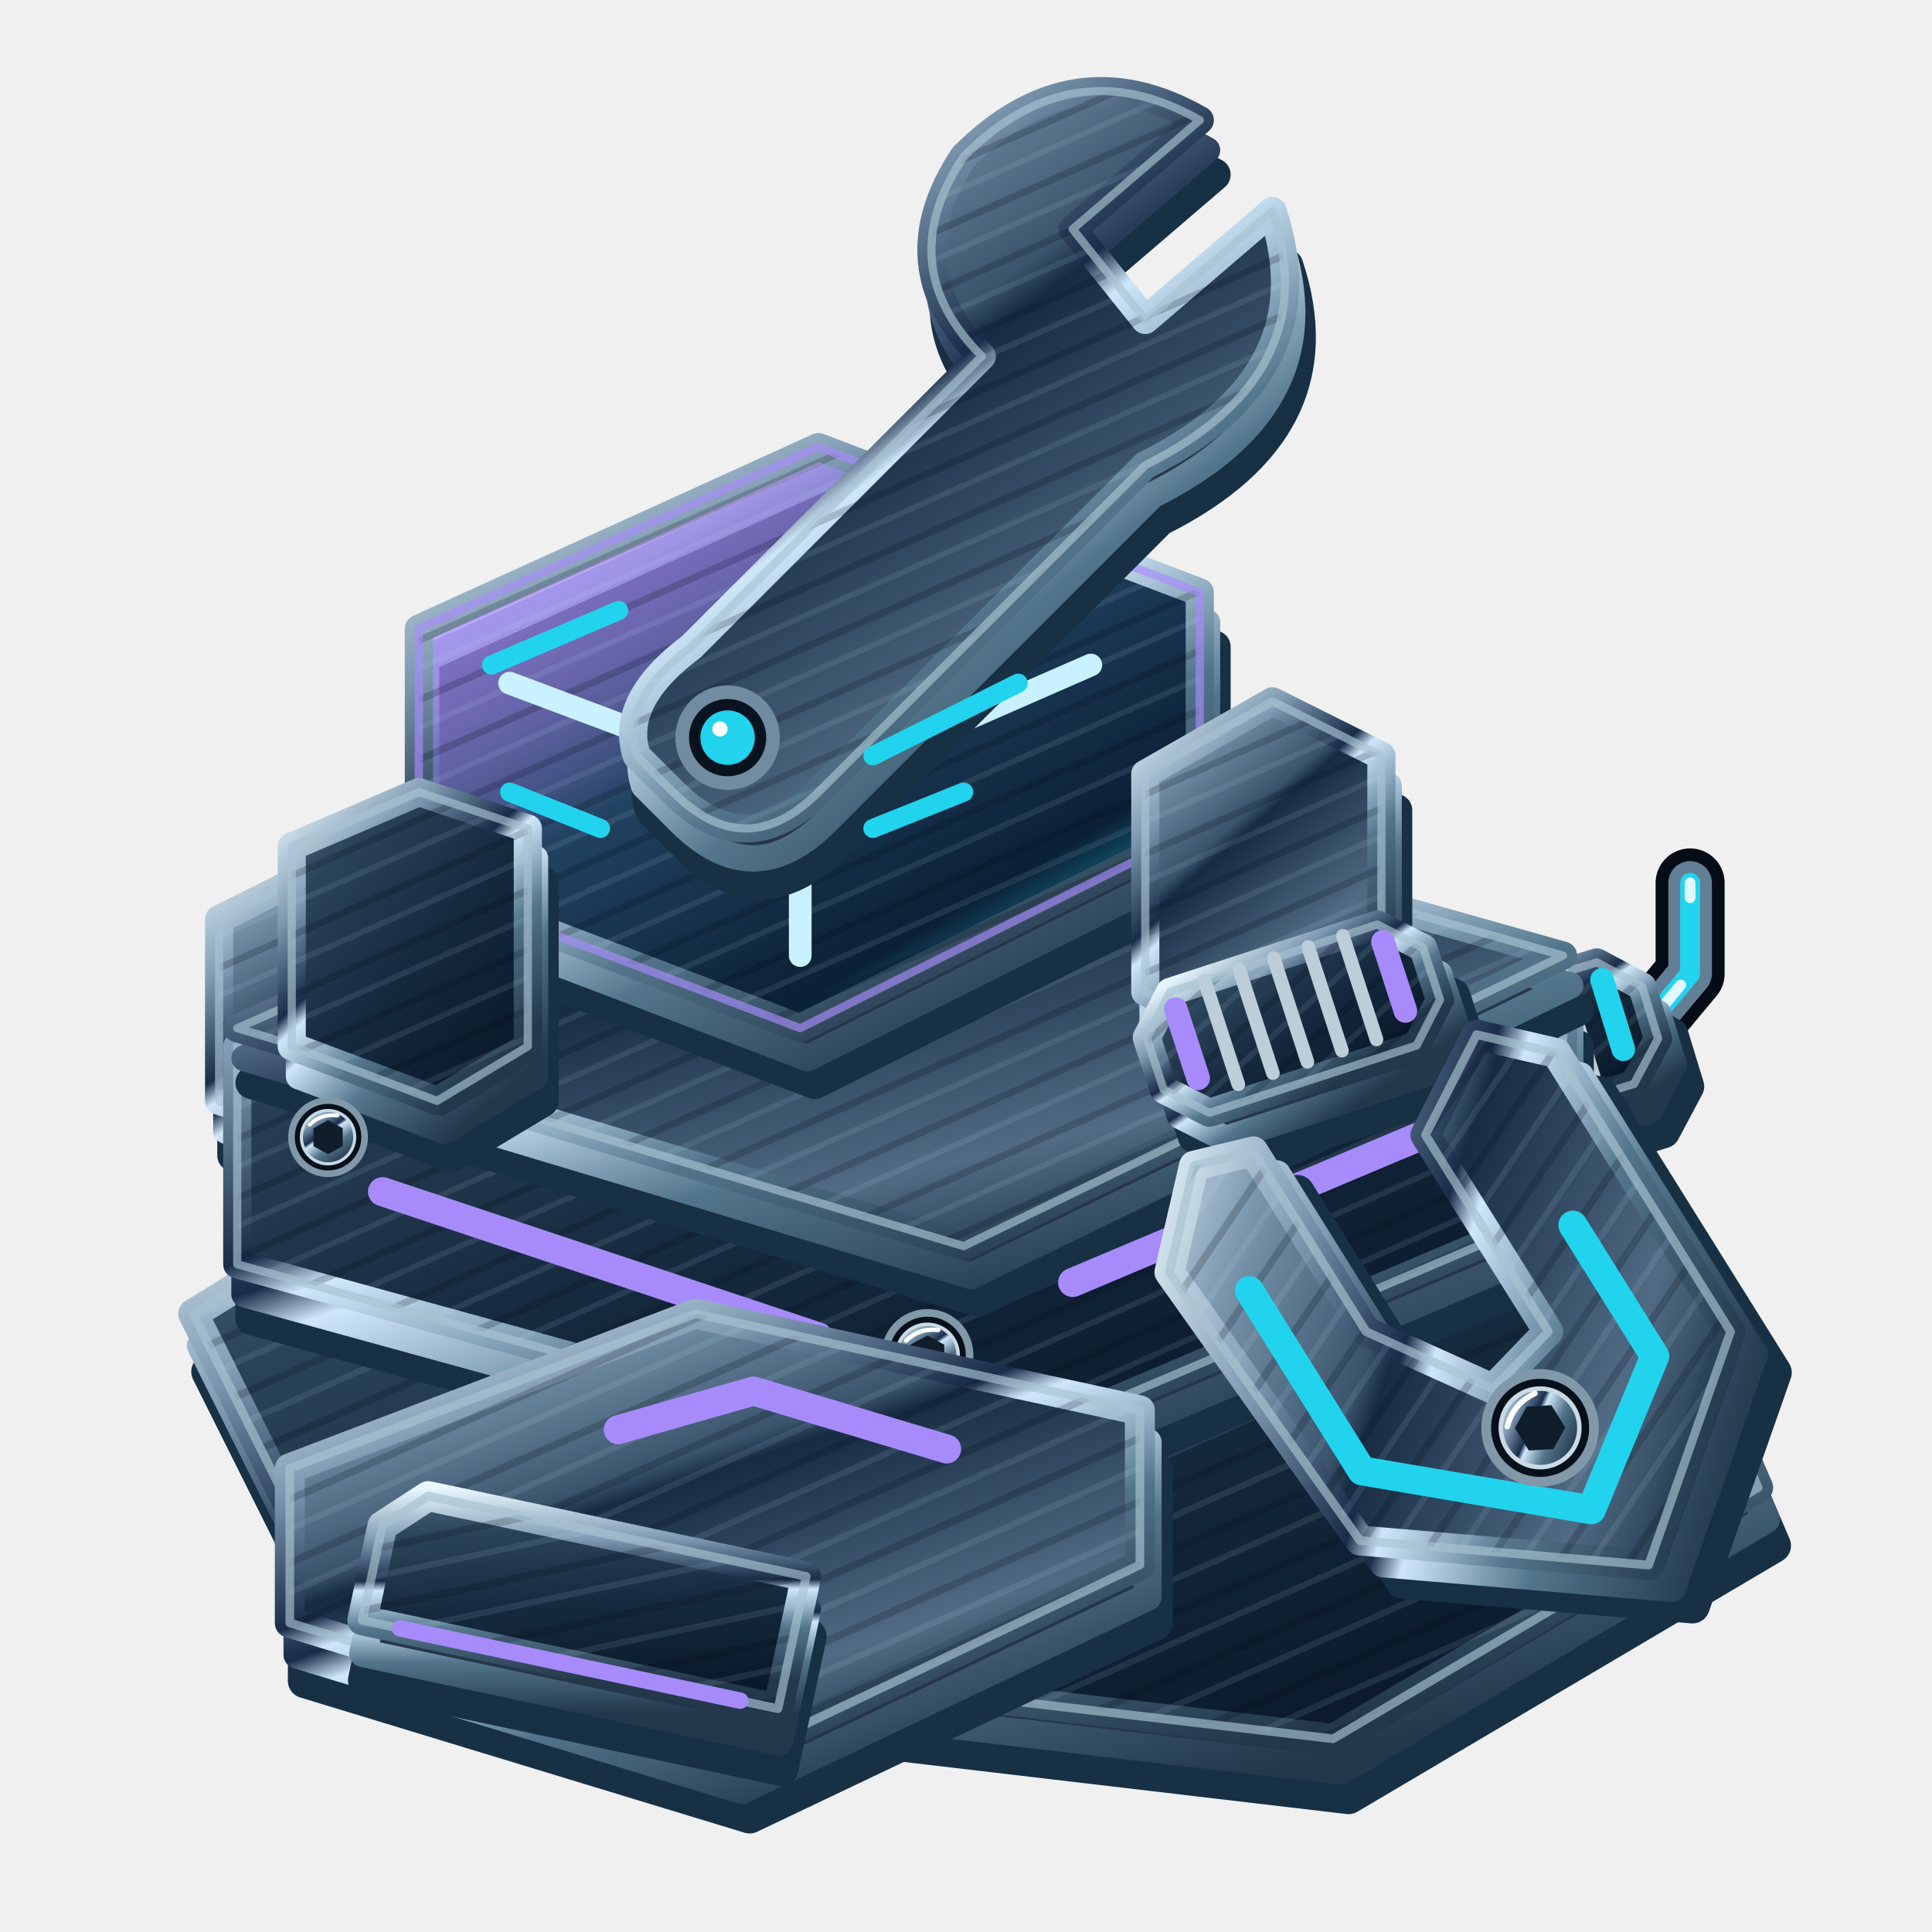
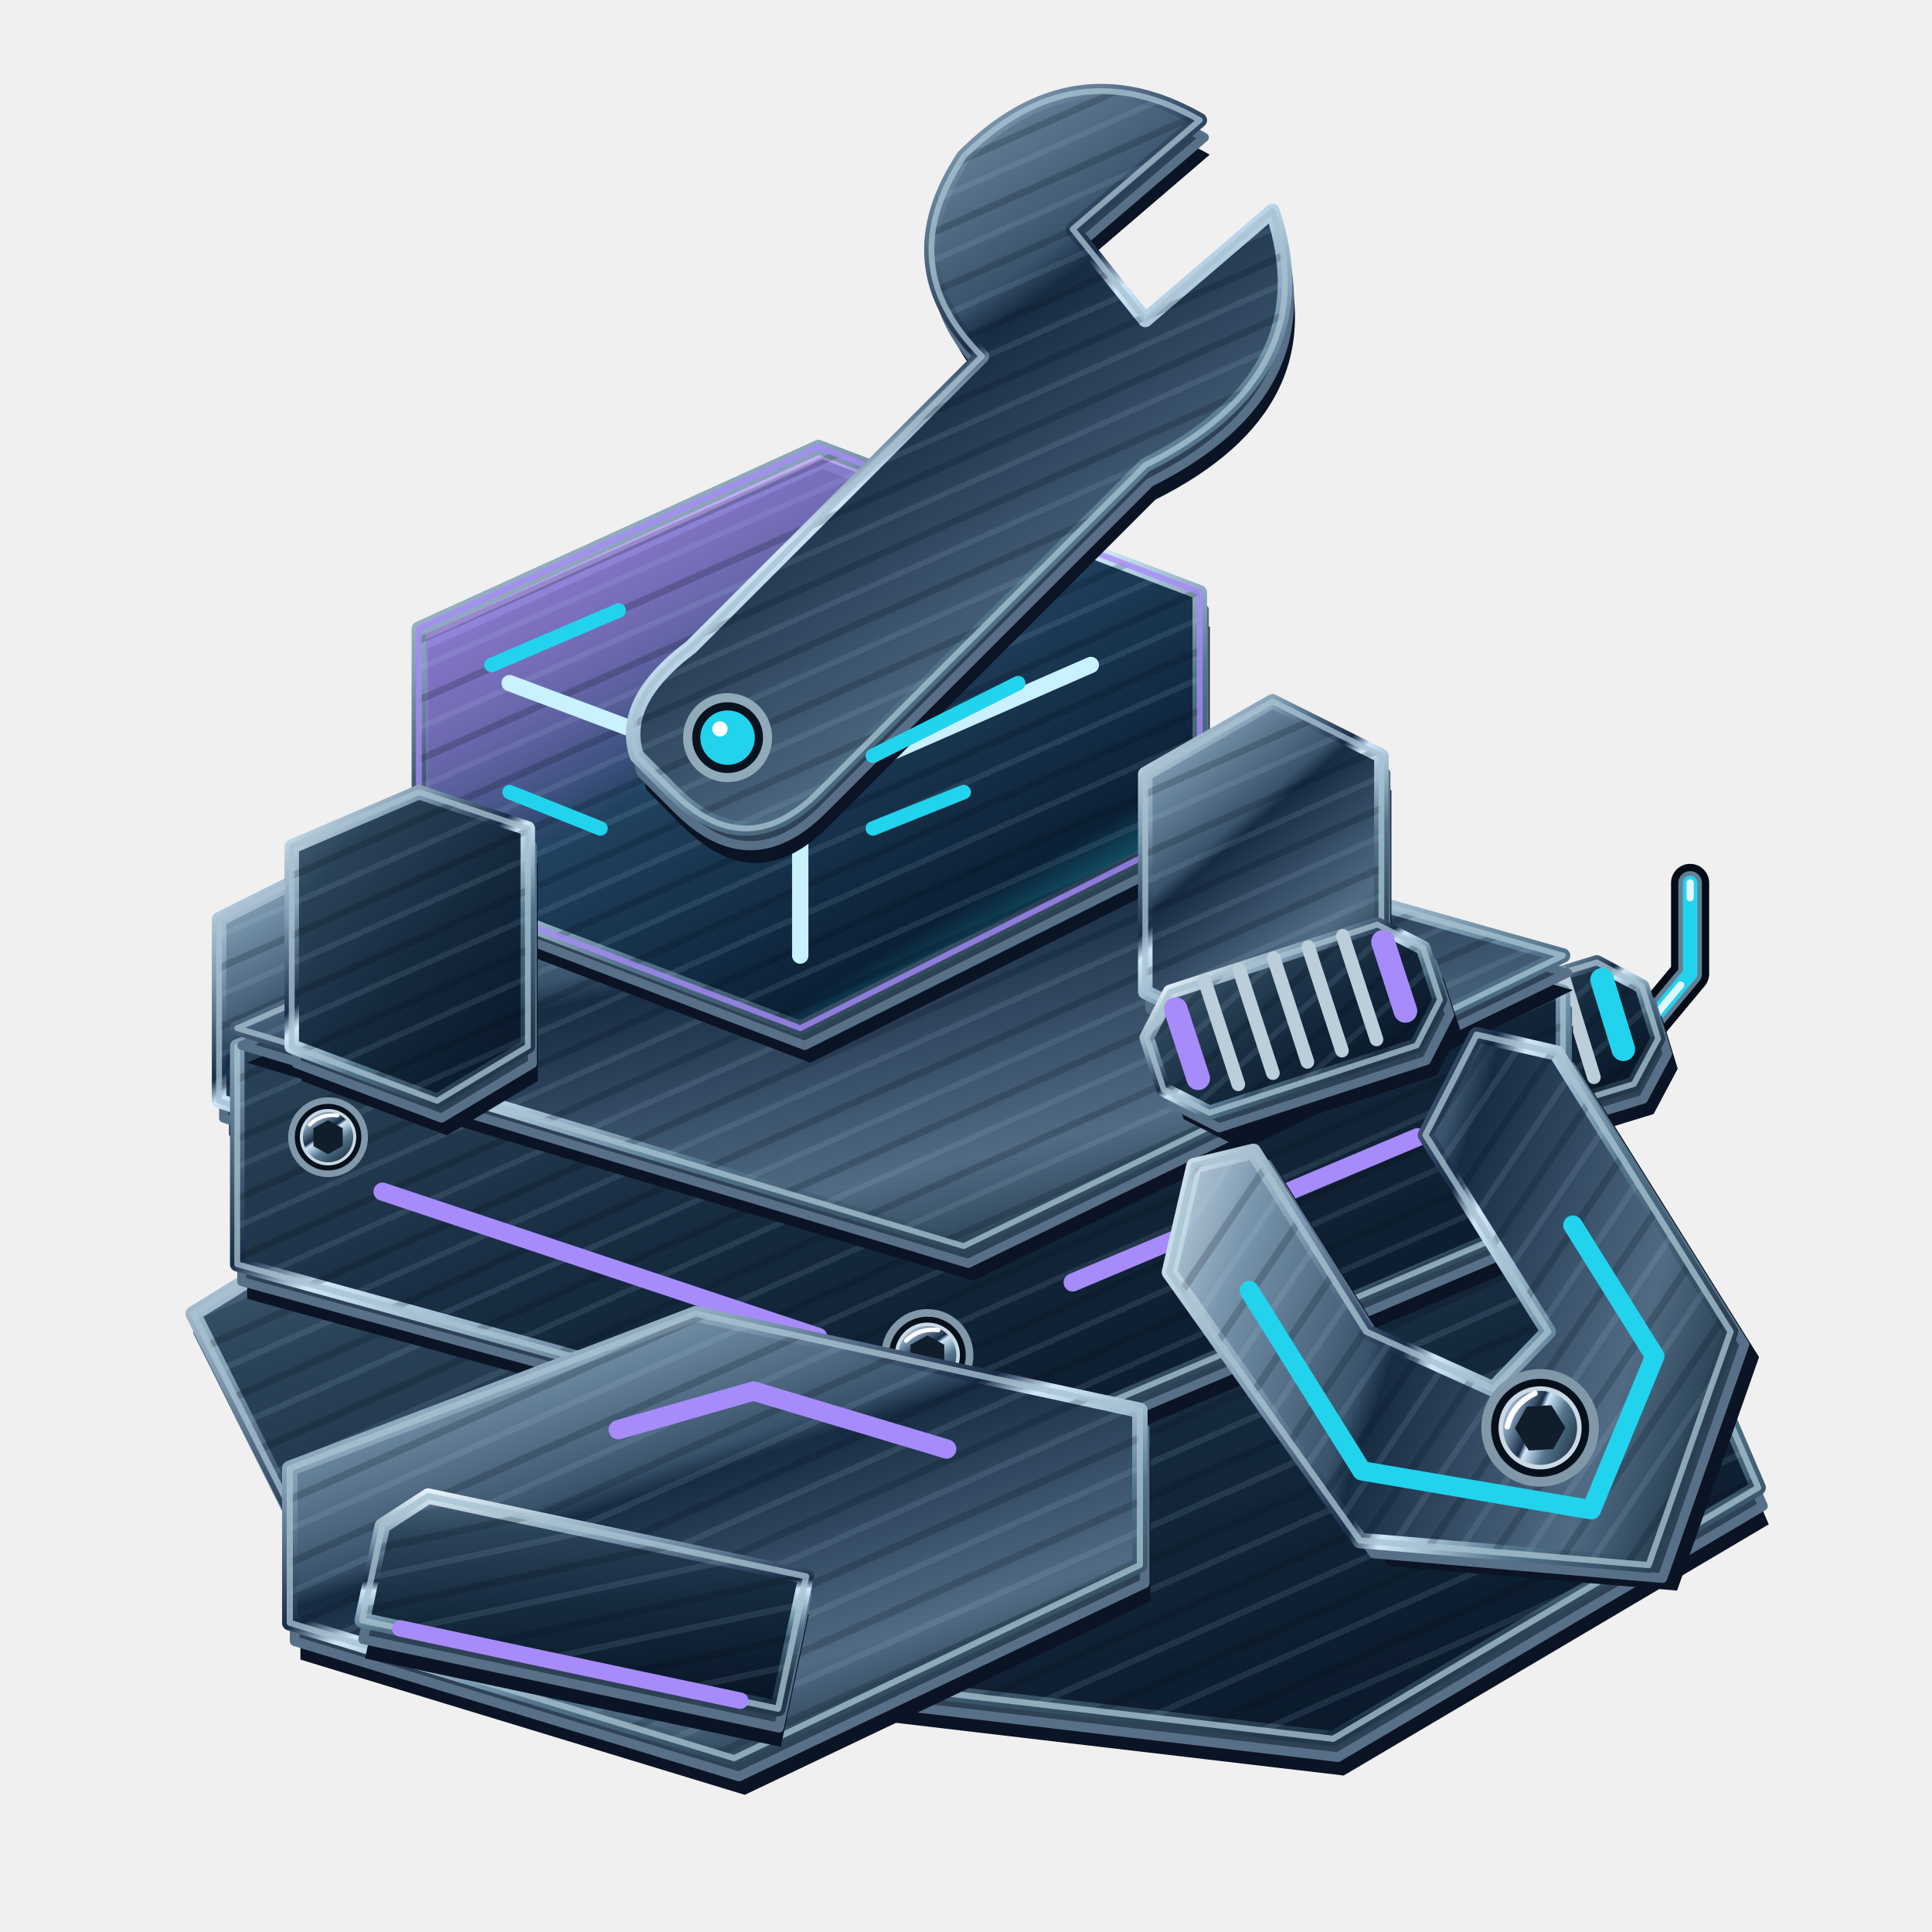
<svg xmlns="http://www.w3.org/2000/svg" width="200" height="200" viewBox="0 0 200 200" role="img" aria-label="Taller de habilidades" data-icon="skills" data-semantic="skill-workshop draft simulation approval" data-visual-style="titanio-optico" data-motion="static">
  <defs>
    <linearGradient id="alice-skills-rotor" x2=".86" y2="1">
      <stop stop-color="#edf8ff" />
      <stop offset=".21" stop-color="#6f8a9d" />
      <stop offset=".43" stop-color="#25374c" />
      <stop offset=".48" stop-color="#aec6d1" />
      <stop offset=".7" stop-color="#536d82" />
      <stop offset="1" stop-color="#1d3043" />
    </linearGradient>
    <linearGradient id="alice-skills-contact" x2=".15" y2="1">
      <stop stop-color="#ffe2aa" />
      <stop offset=".26" stop-color="#cf955c" />
      <stop offset=".59" stop-color="#875838" />
      <stop offset=".81" stop-color="#eeb377" />
      <stop offset="1" stop-color="#603e2e" />
    </linearGradient>
    <pattern id="alice-skills-brushing" width="3" height="3" patternUnits="userSpaceOnUse" patternTransform="rotate(-24)">
      <path d="M0 .4h3" stroke="#d1e6fa" opacity=".10" stroke-width=".32" />
      <path d="M0 2h3" stroke="#020913" opacity=".20" stroke-width=".38" />
    </pattern>
    <linearGradient id="alice-skills-bevel" x1="0" y1="0" x2=".68" y2="1">
      <stop stop-color="#e9f8ff" />
      <stop offset=".27" stop-color="#7d98b0" />
      <stop offset=".48" stop-color="#192c48" />
      <stop offset=".53" stop-color="#d0e7fa" />
      <stop offset=".73" stop-color="#53758b" />
      <stop offset="1" stop-color="#23384b" />
    </linearGradient>
    <linearGradient id="alice-skills-metal" x1="0" y1="0" x2=".62" y2="1">
      <stop stop-color="#d9e5f0" />
      <stop offset=".19" stop-color="#7895ac" />
      <stop offset=".44" stop-color="#39536b" />
      <stop offset=".48" stop-color="#172c43" />
      <stop offset=".84" stop-color="#516b84" />
      <stop offset="1" stop-color="#263d50" />
    </linearGradient>
    <linearGradient id="alice-skills-dark-metal" x1="0" y1="0" x2=".85" y2="1">
      <stop stop-color="#506b80" />
      <stop offset=".23" stop-color="#2a4257" />
      <stop offset=".58" stop-color="#15293d" />
      <stop offset="1" stop-color="#081728" />
    </linearGradient>
    <linearGradient id="alice-skills-glass" x1=".06" y1="0" x2=".84" y2="1">
      <stop stop-color="#a78bfa" />
      <stop offset=".23" stop-color="#a78bfa" stop-opacity=".65" />
      <stop offset=".48" stop-color="#214260" />
      <stop offset=".8" stop-color="#0b2035" />
      <stop offset="1" stop-color="#22d3ee" />
    </linearGradient>
    <linearGradient id="alice-skills-enamel" x1="0" y1="0" x2=".7" y2="1">
      <stop stop-color="#eeffff" />
      <stop offset=".2" stop-color="#a78bfa" />
      <stop offset=".7" stop-color="#a78bfa" />
      <stop offset="1" stop-color="#22d3ee" />
    </linearGradient>
    <linearGradient id="alice-skills-screw-metal">
      <stop stop-color="#4a6277" />
      <stop offset=".43" stop-color="#d7e5eb" />
      <stop offset="1" stop-color="#42556b" />
    </linearGradient>
  </defs>
  <g transform="scale(2)" stroke-linecap="round" stroke-linejoin="round">
-     <path d="M10 68 23 60 85 63 91 77 69 90 18 84Z" transform="translate(.8 3)" fill="#0a1424" stroke="#173044" stroke-width="1.8" />
-     <path d="M10 68 23 60 85 63 91 77 69 90 18 84Z" transform="translate(.4 1.65)" fill="#25364b" stroke="url(#alice-skills-bevel)" stroke-width="1.45" />
-     <path d="M10 68 23 60 85 63 91 77 69 90 18 84Z" fill="url(#alice-skills-dark-metal)" stroke="url(#alice-skills-bevel)" stroke-width="1.55" />
-     <path d="M10 68 23 60 85 63 91 77 69 90 18 84Z" fill="url(#alice-skills-brushing)" stroke="#a8c3d1" stroke-opacity=".66" stroke-width=".45" />
+     <path d="M10 68 23 60 85 63 91 77 69 90 18 84Z" transform="translate(.55 1.9)" fill="#0a1424" />
+     <path d="M10 68 23 60 85 63 91 77 69 90 18 84Z" transform="translate(.25 .95)" fill="#2f4154" stroke="#587087" stroke-width=".5" />
+     <path d="M10 68 23 60 85 63 91 77 69 90 18 84Z" fill="url(#alice-skills-dark-metal)" stroke="url(#alice-skills-bevel)" stroke-width=".8" />
+     <path d="M10 68 23 60 85 63 91 77 69 90 18 84Z" fill="url(#alice-skills-brushing)" stroke="#a8c3d1" stroke-opacity=".78" stroke-width=".32" />
    <g transform="translate(1 -6) scale(.94)">
      <g data-component="workbench-vise">
-         <path d="M11 57l8-4 11 3v11l-7 4-12-4Z" transform="translate(.8 3)" fill="#0a1424" stroke="#173044" stroke-width="1.8" />
-         <path d="M11 57l8-4 11 3v11l-7 4-12-4Z" transform="translate(.4 1.65)" fill="#25364b" stroke="url(#alice-skills-bevel)" stroke-width="1.45" />
-         <path d="M11 57l8-4 11 3v11l-7 4-12-4Z" fill="url(#alice-skills-metal)" stroke="url(#alice-skills-bevel)" stroke-width="1.55" />
-         <path d="M11 57l8-4 11 3v11l-7 4-12-4Z" fill="url(#alice-skills-brushing)" stroke="#a8c3d1" stroke-opacity=".66" stroke-width=".45" />
+         <path d="M11 57l8-4 11 3v11l-7 4-12-4Z" transform="translate(.55 1.9)" fill="#0a1424" />
+         <path d="M11 57l8-4 11 3v11l-7 4-12-4Z" transform="translate(.25 .95)" fill="#2f4154" stroke="#587087" stroke-width=".5" />
+         <path d="M11 57l8-4 11 3v11l-7 4-12-4Z" fill="url(#alice-skills-metal)" stroke="url(#alice-skills-bevel)" stroke-width=".8" />
+         <path d="M11 57l8-4 11 3v11l-7 4-12-4Z" fill="url(#alice-skills-brushing)" stroke="#a8c3d1" stroke-opacity=".78" stroke-width=".32" />
        <g>
-           <path d="M78 66h9l5-6v-5" fill="none" stroke="#050c16" stroke-width="3.8" />
-           <path d="M78 66h9l5-6v-5" fill="none" stroke="#637f96" stroke-width="2.4" />
-           <path d="M78 66h9l5-6v-5" fill="none" stroke="#22d3ee" stroke-width="1.1" />
-           <path d="M78 66h9l5-6v-5" fill="none" stroke="#e0f8ff" stroke-width=".6" stroke-dasharray="2 5" />
+           <path d="M78 66h9l5-6v-5" fill="none" stroke="#050c16" stroke-width="2.1" />
+           <path d="M78 66h9l5-6v-5" fill="none" stroke="#637f96" stroke-width="1.3" />
+           <path d="M78 66h9l5-6v-5" fill="none" stroke="#22d3ee" stroke-width="0.8" />
+           <path d="M78 66h9l5-6v-5" fill="none" stroke="#e0f8ff" stroke-width=".4" stroke-dasharray="2 5" />
        </g>
        <g transform="translate(82 64) rotate(-17)">
-           <path d="M-6-3h12l2 2v3l-2 2H-6l-2-2v-3Z" transform="translate(.8 3)" fill="#0a1424" stroke="#173044" stroke-width="1.8" />
-           <path d="M-6-3h12l2 2v3l-2 2H-6l-2-2v-3Z" transform="translate(.4 1.65)" fill="#25364b" stroke="url(#alice-skills-bevel)" stroke-width="1.45" />
-           <path d="M-6-3h12l2 2v3l-2 2H-6l-2-2v-3Z" fill="url(#alice-skills-dark-metal)" stroke="url(#alice-skills-bevel)" stroke-width="1.55" />
-           <path d="M-6-3h12l2 2v3l-2 2H-6l-2-2v-3Z" fill="url(#alice-skills-brushing)" stroke="#a8c3d1" stroke-opacity=".66" stroke-width=".45" />
+           <path d="M-6-3h12l2 2v3l-2 2H-6l-2-2v-3Z" transform="translate(.55 1.9)" fill="#0a1424" />
+           <path d="M-6-3h12l2 2v3l-2 2H-6l-2-2v-3Z" transform="translate(.25 .95)" fill="#2f4154" stroke="#587087" stroke-width=".5" />
+           <path d="M-6-3h12l2 2v3l-2 2H-6l-2-2v-3Z" fill="url(#alice-skills-dark-metal)" stroke="url(#alice-skills-bevel)" stroke-width=".8" />
+           <path d="M-6-3h12l2 2v3l-2 2H-6l-2-2v-3Z" fill="url(#alice-skills-brushing)" stroke="#a8c3d1" stroke-opacity=".78" stroke-width=".32" />
          <path d="M-4-3v6m2-6v6m2-6v6m2-6v6m2-6v6" fill="none" stroke="#bcced9" stroke-width="0.75" />
          <path d="M-6-2v4m12-4v4" fill="none" stroke="#22d3ee" stroke-width="1.3" />
        </g>
      </g>
      <g data-part="draft-workbench">
-         <path d="M12 64 46 50 85 61V73L52 87 12 76Z" transform="translate(.8 3)" fill="#0a1424" stroke="#173044" stroke-width="1.8" />
-         <path d="M12 64 46 50 85 61V73L52 87 12 76Z" transform="translate(.4 1.65)" fill="#25364b" stroke="url(#alice-skills-bevel)" stroke-width="1.45" />
-         <path d="M12 64 46 50 85 61V73L52 87 12 76Z" fill="url(#alice-skills-dark-metal)" stroke="url(#alice-skills-bevel)" stroke-width="1.55" />
-         <path d="M12 64 46 50 85 61V73L52 87 12 76Z" fill="url(#alice-skills-brushing)" stroke="#a8c3d1" stroke-opacity=".66" stroke-width=".45" />
-         <path d="M12 63 46 48 85 59 52 75Z" transform="translate(.8 3)" fill="#0a1424" stroke="#173044" stroke-width="1.8" />
-         <path d="M12 63 46 48 85 59 52 75Z" transform="translate(.4 1.65)" fill="#25364b" stroke="url(#alice-skills-bevel)" stroke-width="1.45" />
-         <path d="M12 63 46 48 85 59 52 75Z" fill="url(#alice-skills-metal)" stroke="url(#alice-skills-bevel)" stroke-width="1.55" />
-         <path d="M12 63 46 48 85 59 52 75Z" fill="url(#alice-skills-brushing)" stroke="#a8c3d1" stroke-opacity=".66" stroke-width=".45" />
-         <path d="M20 72l24 8m14-3 19-8" fill="none" stroke="#a78bfa" stroke-width="1.6" />
-         <path d="M22 41 44 31 65 39V52L43 63 22 55Z" transform="translate(.8 3)" fill="#0a1424" stroke="#173044" stroke-width="1.8" />
-         <path d="M22 41 44 31 65 39V52L43 63 22 55Z" transform="translate(.4 1.65)" fill="#25364b" stroke="url(#alice-skills-bevel)" stroke-width="1.45" />
-         <path d="M22 41 44 31 65 39V52L43 63 22 55Z" fill="url(#alice-skills-glass)" stroke="url(#alice-skills-bevel)" stroke-width="1.55" />
-         <path d="M22 41 44 31 65 39V52L43 63 22 55Z" fill="url(#alice-skills-brushing)" stroke="#a78bfa" stroke-opacity=".66" stroke-width=".45" />
-         <path d="M27 44l16 6 16-7M43 50v9" fill="none" stroke="#c9f1ff" stroke-width="1.25" />
-         <path d="M52 15Q58 9 65 13L58 19 62 24 69 18Q72 27 62 32L44 50Q40 54 36 50L34 48Q33 45 37 42L53 26Q48 21 52 15Z" transform="translate(.8 3)" fill="#0a1424" stroke="#173044" stroke-width="1.8" />
-         <path d="M52 15Q58 9 65 13L58 19 62 24 69 18Q72 27 62 32L44 50Q40 54 36 50L34 48Q33 45 37 42L53 26Q48 21 52 15Z" transform="translate(.4 1.65)" fill="#25364b" stroke="url(#alice-skills-bevel)" stroke-width="1.45" />
-         <path d="M52 15Q58 9 65 13L58 19 62 24 69 18Q72 27 62 32L44 50Q40 54 36 50L34 48Q33 45 37 42L53 26Q48 21 52 15Z" fill="url(#alice-skills-metal)" stroke="url(#alice-skills-bevel)" stroke-width="1.55" />
-         <path d="M52 15Q58 9 65 13L58 19 62 24 69 18Q72 27 62 32L44 50Q40 54 36 50L34 48Q33 45 37 42L53 26Q48 21 52 15Z" fill="url(#alice-skills-brushing)" stroke="#a8c3d1" stroke-opacity=".66" stroke-width=".45" />
-         <circle cx="39" cy="47" r="2.5" fill="#08131f" stroke="#718ba0" stroke-width=".75" />
+         <path d="M12 64 46 50 85 61V73L52 87 12 76Z" transform="translate(.55 1.9)" fill="#0a1424" />
+         <path d="M12 64 46 50 85 61V73L52 87 12 76Z" transform="translate(.25 .95)" fill="#2f4154" stroke="#587087" stroke-width=".5" />
+         <path d="M12 64 46 50 85 61V73L52 87 12 76Z" fill="url(#alice-skills-dark-metal)" stroke="url(#alice-skills-bevel)" stroke-width=".8" />
+         <path d="M12 64 46 50 85 61V73L52 87 12 76Z" fill="url(#alice-skills-brushing)" stroke="#a8c3d1" stroke-opacity=".78" stroke-width=".32" />
+         <path d="M12 63 46 48 85 59 52 75Z" transform="translate(.55 1.9)" fill="#0a1424" />
+         <path d="M12 63 46 48 85 59 52 75Z" transform="translate(.25 .95)" fill="#2f4154" stroke="#587087" stroke-width=".5" />
+         <path d="M12 63 46 48 85 59 52 75Z" fill="url(#alice-skills-metal)" stroke="url(#alice-skills-bevel)" stroke-width=".8" />
+         <path d="M12 63 46 48 85 59 52 75Z" fill="url(#alice-skills-brushing)" stroke="#a8c3d1" stroke-opacity=".78" stroke-width=".32" />
+         <path d="M20 72l24 8m14-3 19-8" fill="none" stroke="#a78bfa" stroke-width="1" />
+         <path d="M22 41 44 31 65 39V52L43 63 22 55Z" transform="translate(.55 1.9)" fill="#0a1424" />
+         <path d="M22 41 44 31 65 39V52L43 63 22 55Z" transform="translate(.25 .95)" fill="#2f4154" stroke="#587087" stroke-width=".5" />
+         <path d="M22 41 44 31 65 39V52L43 63 22 55Z" fill="url(#alice-skills-glass)" stroke="url(#alice-skills-bevel)" stroke-width=".8" />
+         <path d="M22 41 44 31 65 39V52L43 63 22 55Z" fill="url(#alice-skills-brushing)" stroke="#a78bfa" stroke-opacity=".78" stroke-width=".32" />
+         <path d="M27 44l16 6 16-7M43 50v9" fill="none" stroke="#c9f1ff" stroke-width="0.9" />
+         <path d="M52 15Q58 9 65 13L58 19 62 24 69 18Q72 27 62 32L44 50Q40 54 36 50L34 48Q33 45 37 42L53 26Q48 21 52 15Z" transform="translate(.55 1.9)" fill="#0a1424" />
+         <path d="M52 15Q58 9 65 13L58 19 62 24 69 18Q72 27 62 32L44 50Q40 54 36 50L34 48Q33 45 37 42L53 26Q48 21 52 15Z" transform="translate(.25 .95)" fill="#2f4154" stroke="#587087" stroke-width=".5" />
+         <path d="M52 15Q58 9 65 13L58 19 62 24 69 18Q72 27 62 32L44 50Q40 54 36 50L34 48Q33 45 37 42L53 26Q48 21 52 15Z" fill="url(#alice-skills-metal)" stroke="url(#alice-skills-bevel)" stroke-width=".8" />
+         <path d="M52 15Q58 9 65 13L58 19 62 24 69 18Q72 27 62 32L44 50Q40 54 36 50L34 48Q33 45 37 42L53 26Q48 21 52 15Z" fill="url(#alice-skills-brushing)" stroke="#a8c3d1" stroke-opacity=".78" stroke-width=".32" />
+         <circle cx="39" cy="47" r="2.2" fill="#08131f" stroke="#91aab9" stroke-width=".5" />
        <circle cx="39" cy="47" r="1.5" fill="#22d3ee" />
        <circle cx="38.58" cy="46.52" r="0.42" fill="#fff" />
        <g data-component="prototype-jig">
-           <path d="M15 53l7-3 6 2v12l-5 3-8-3Z" transform="translate(.8 3)" fill="#0a1424" stroke="#173044" stroke-width="1.8" />
-           <path d="M15 53l7-3 6 2v12l-5 3-8-3Z" transform="translate(.4 1.65)" fill="#25364b" stroke="url(#alice-skills-bevel)" stroke-width="1.45" />
-           <path d="M15 53l7-3 6 2v12l-5 3-8-3Z" fill="url(#alice-skills-dark-metal)" stroke="url(#alice-skills-bevel)" stroke-width="1.55" />
-           <path d="M15 53l7-3 6 2v12l-5 3-8-3Z" fill="url(#alice-skills-brushing)" stroke="#a8c3d1" stroke-opacity=".66" stroke-width=".45" />
-           <path d="M62 49l7-4 6 3v10l-9 5-4-2Z" transform="translate(.8 3)" fill="#0a1424" stroke="#173044" stroke-width="1.8" />
-           <path d="M62 49l7-4 6 3v10l-9 5-4-2Z" transform="translate(.4 1.65)" fill="#25364b" stroke="url(#alice-skills-bevel)" stroke-width="1.45" />
-           <path d="M62 49l7-4 6 3v10l-9 5-4-2Z" fill="url(#alice-skills-metal)" stroke="url(#alice-skills-bevel)" stroke-width="1.55" />
-           <path d="M62 49l7-4 6 3v10l-9 5-4-2Z" fill="url(#alice-skills-brushing)" stroke="#a8c3d1" stroke-opacity=".66" stroke-width=".45" />
+           <path d="M15 53l7-3 6 2v12l-5 3-8-3Z" transform="translate(.55 1.9)" fill="#0a1424" />
+           <path d="M15 53l7-3 6 2v12l-5 3-8-3Z" transform="translate(.25 .95)" fill="#2f4154" stroke="#587087" stroke-width=".5" />
+           <path d="M15 53l7-3 6 2v12l-5 3-8-3Z" fill="url(#alice-skills-dark-metal)" stroke="url(#alice-skills-bevel)" stroke-width=".8" />
+           <path d="M15 53l7-3 6 2v12l-5 3-8-3Z" fill="url(#alice-skills-brushing)" stroke="#a8c3d1" stroke-opacity=".78" stroke-width=".32" />
+           <path d="M62 49l7-4 6 3v10l-9 5-4-2Z" transform="translate(.55 1.9)" fill="#0a1424" />
+           <path d="M62 49l7-4 6 3v10l-9 5-4-2Z" transform="translate(.25 .95)" fill="#2f4154" stroke="#587087" stroke-width=".5" />
+           <path d="M62 49l7-4 6 3v10l-9 5-4-2Z" fill="url(#alice-skills-metal)" stroke="url(#alice-skills-bevel)" stroke-width=".8" />
+           <path d="M62 49l7-4 6 3v10l-9 5-4-2Z" fill="url(#alice-skills-brushing)" stroke="#a8c3d1" stroke-opacity=".78" stroke-width=".32" />
          <g transform="translate(70 62) rotate(-18)">
-             <path d="M-6-3h12l2 2v3l-2 2H-6l-2-2v-3Z" transform="translate(.8 3)" fill="#0a1424" stroke="#173044" stroke-width="1.8" />
-             <path d="M-6-3h12l2 2v3l-2 2H-6l-2-2v-3Z" transform="translate(.4 1.65)" fill="#25364b" stroke="url(#alice-skills-bevel)" stroke-width="1.45" />
-             <path d="M-6-3h12l2 2v3l-2 2H-6l-2-2v-3Z" fill="url(#alice-skills-dark-metal)" stroke="url(#alice-skills-bevel)" stroke-width="1.55" />
-             <path d="M-6-3h12l2 2v3l-2 2H-6l-2-2v-3Z" fill="url(#alice-skills-brushing)" stroke="#a8c3d1" stroke-opacity=".66" stroke-width=".45" />
+             <path d="M-6-3h12l2 2v3l-2 2H-6l-2-2v-3Z" transform="translate(.55 1.9)" fill="#0a1424" />
+             <path d="M-6-3h12l2 2v3l-2 2H-6l-2-2v-3Z" transform="translate(.25 .95)" fill="#2f4154" stroke="#587087" stroke-width=".5" />
+             <path d="M-6-3h12l2 2v3l-2 2H-6l-2-2v-3Z" fill="url(#alice-skills-dark-metal)" stroke="url(#alice-skills-bevel)" stroke-width=".8" />
+             <path d="M-6-3h12l2 2v3l-2 2H-6l-2-2v-3Z" fill="url(#alice-skills-brushing)" stroke="#a8c3d1" stroke-opacity=".78" stroke-width=".32" />
            <path d="M-4-3v6m2-6v6m2-6v6m2-6v6m2-6v6" fill="none" stroke="#bcced9" stroke-width="0.75" />
            <path d="M-6-2v4m12-4v4" fill="none" stroke="#a78bfa" stroke-width="1.3" />
          </g>
-           <path d="M26 43l7-3m-6 10 5 2m15-4 8-4m-8 8 5-2" fill="none" stroke="#22d3ee" stroke-width="1.05" />
+           <path d="M26 43l7-3m-6 10 5 2m15-4 8-4m-8 8 5-2" fill="none" stroke="#22d3ee" stroke-width="0.8" />
          <g transform="translate(17 69) scale(1.3)">
            <circle r="1.55" fill="#06101b" stroke="#8198a9" stroke-width=".28" />
            <circle r="1.13" fill="url(#alice-skills-bevel)" stroke="#cad9e4" stroke-width=".13" />
            <path d="M-.62-.38 0-.72 .62-.38 .62.38 0 .72-.62.38Z" fill="#101d2b" />
            <path d="M-.78-.53Q-.3-1 .4-.92" stroke="white" stroke-width=".16" fill="none" />
          </g>
          <g transform="translate(50 81) scale(1.5)">
            <circle r="1.55" fill="#06101b" stroke="#8198a9" stroke-width=".28" />
            <circle r="1.13" fill="url(#alice-skills-bevel)" stroke="#cad9e4" stroke-width=".13" />
            <path d="M-.62-.38 0-.72 .62-.38 .62.38 0 .72-.62.38Z" fill="#101d2b" />
            <path d="M-.78-.53Q-.3-1 .4-.92" stroke="white" stroke-width=".16" fill="none" />
          </g>
        </g>
      </g>
    </g>
    <g data-component="skill-test-socket">
-       <path d="M15 76l21-8 23 5v8L38 91 15 84Z" transform="translate(.8 3)" fill="#0a1424" stroke="#173044" stroke-width="1.8" />
-       <path d="M15 76l21-8 23 5v8L38 91 15 84Z" transform="translate(.4 1.65)" fill="#25364b" stroke="url(#alice-skills-bevel)" stroke-width="1.45" />
-       <path d="M15 76l21-8 23 5v8L38 91 15 84Z" fill="url(#alice-skills-metal)" stroke="url(#alice-skills-bevel)" stroke-width="1.55" />
-       <path d="M15 76l21-8 23 5v8L38 91 15 84Z" fill="url(#alice-skills-brushing)" stroke="#a8c3d1" stroke-opacity=".66" stroke-width=".45" />
+       <path d="M15 76l21-8 23 5v8L38 91 15 84Z" transform="translate(.55 1.9)" fill="#0a1424" />
+       <path d="M15 76l21-8 23 5v8L38 91 15 84Z" transform="translate(.25 .95)" fill="#2f4154" stroke="#587087" stroke-width=".5" />
+       <path d="M15 76l21-8 23 5v8L38 91 15 84Z" fill="url(#alice-skills-metal)" stroke="url(#alice-skills-bevel)" stroke-width=".8" />
+       <path d="M15 76l21-8 23 5v8L38 91 15 84Z" fill="url(#alice-skills-brushing)" stroke="#a8c3d1" stroke-opacity=".78" stroke-width=".32" />
      <g transform="translate(20 78) rotate(12)">
-         <path d="M0 1 2-1H22V6H0Z" transform="translate(.8 3)" fill="#0a1424" stroke="#173044" stroke-width="1.8" />
-         <path d="M0 1 2-1H22V6H0Z" transform="translate(.4 1.65)" fill="#25364b" stroke="url(#alice-skills-bevel)" stroke-width="1.45" />
-         <path d="M0 1 2-1H22V6H0Z" fill="url(#alice-skills-dark-metal)" stroke="url(#alice-skills-bevel)" stroke-width="1.55" />
-         <path d="M0 1 2-1H22V6H0Z" fill="url(#alice-skills-brushing)" stroke="#a8c3d1" stroke-opacity=".66" stroke-width=".45" />
-         <path d="M3 0v4" stroke="url(#alice-skills-contact)" stroke-width="1.7" />
-         <path d="M6 0v4" stroke="url(#alice-skills-contact)" stroke-width="1.7" />
-         <path d="M9 0v4" stroke="url(#alice-skills-contact)" stroke-width="1.7" />
-         <path d="M12 0v4" stroke="url(#alice-skills-contact)" stroke-width="1.7" />
-         <path d="M15 0v4" stroke="url(#alice-skills-contact)" stroke-width="1.7" />
-         <path d="M18 0v4" stroke="url(#alice-skills-contact)" stroke-width="1.7" />
+         <path d="M0 1 2-1H22V6H0Z" transform="translate(.55 1.9)" fill="#0a1424" />
+         <path d="M0 1 2-1H22V6H0Z" transform="translate(.25 .95)" fill="#2f4154" stroke="#587087" stroke-width=".5" />
+         <path d="M0 1 2-1H22V6H0Z" fill="url(#alice-skills-dark-metal)" stroke="url(#alice-skills-bevel)" stroke-width=".8" />
+         <path d="M0 1 2-1H22V6H0Z" fill="url(#alice-skills-brushing)" stroke="#a8c3d1" stroke-opacity=".78" stroke-width=".32" />
+         <path d="M3 0v4" stroke="url(#alice-skills-contact)" stroke-width="1" />
+         <path d="M6 0v4" stroke="url(#alice-skills-contact)" stroke-width="1" />
+         <path d="M9 0v4" stroke="url(#alice-skills-contact)" stroke-width="1" />
+         <path d="M12 0v4" stroke="url(#alice-skills-contact)" stroke-width="1" />
+         <path d="M15 0v4" stroke="url(#alice-skills-contact)" stroke-width="1" />
+         <path d="M18 0v4" stroke="url(#alice-skills-contact)" stroke-width="1" />
        <path d="M2 6h18" fill="none" stroke="#a78bfa" stroke-width="0.85" />
      </g>
      <g transform="translate(60 65) rotate(-32)">
-         <path d="M0 1 4-3 7-2V9L11 15 15 14V2L20-1 23 2V19L13 27 1 18Z" transform="translate(.8 3)" fill="#0a1424" stroke="#173044" stroke-width="1.8" />
-         <path d="M0 1 4-3 7-2V9L11 15 15 14V2L20-1 23 2V19L13 27 1 18Z" transform="translate(.4 1.65)" fill="#25364b" stroke="url(#alice-skills-bevel)" stroke-width="1.45" />
-         <path d="M0 1 4-3 7-2V9L11 15 15 14V2L20-1 23 2V19L13 27 1 18Z" fill="url(#alice-skills-metal)" stroke="url(#alice-skills-bevel)" stroke-width="1.55" />
-         <path d="M0 1 4-3 7-2V9L11 15 15 14V2L20-1 23 2V19L13 27 1 18Z" fill="url(#alice-skills-brushing)" stroke="#a8c3d1" stroke-opacity=".66" stroke-width=".45" />
-         <path d="M3 4v11l9 8 7-5v-8" fill="none" stroke="#22d3ee" stroke-width="1.5" />
+         <path d="M0 1 4-3 7-2V9L11 15 15 14V2L20-1 23 2V19L13 27 1 18Z" transform="translate(.55 1.9)" fill="#0a1424" />
+         <path d="M0 1 4-3 7-2V9L11 15 15 14V2L20-1 23 2V19L13 27 1 18Z" transform="translate(.25 .95)" fill="#2f4154" stroke="#587087" stroke-width=".5" />
+         <path d="M0 1 4-3 7-2V9L11 15 15 14V2L20-1 23 2V19L13 27 1 18Z" fill="url(#alice-skills-metal)" stroke="url(#alice-skills-bevel)" stroke-width=".8" />
+         <path d="M0 1 4-3 7-2V9L11 15 15 14V2L20-1 23 2V19L13 27 1 18Z" fill="url(#alice-skills-brushing)" stroke="#a8c3d1" stroke-opacity=".78" stroke-width=".32" />
+         <path d="M3 4v11l9 8 7-5v-8" fill="none" stroke="#22d3ee" stroke-width="1" />
        <g transform="translate(12 18) scale(1.8)">
          <circle r="1.55" fill="#06101b" stroke="#8198a9" stroke-width=".28" />
          <circle r="1.13" fill="url(#alice-skills-bevel)" stroke="#cad9e4" stroke-width=".13" />
          <path d="M-.62-.38 0-.72 .62-.38 .62.38 0 .72-.62.38Z" fill="#101d2b" />
          <path d="M-.78-.53Q-.3-1 .4-.92" stroke="white" stroke-width=".16" fill="none" />
        </g>
      </g>
-       <path d="M32 74l7-2 10 3" fill="none" stroke="#a78bfa" stroke-width="1.5" />
+       <path d="M32 74l7-2 10 3" fill="none" stroke="#a78bfa" stroke-width="1" />
    </g>
  </g>
</svg>
